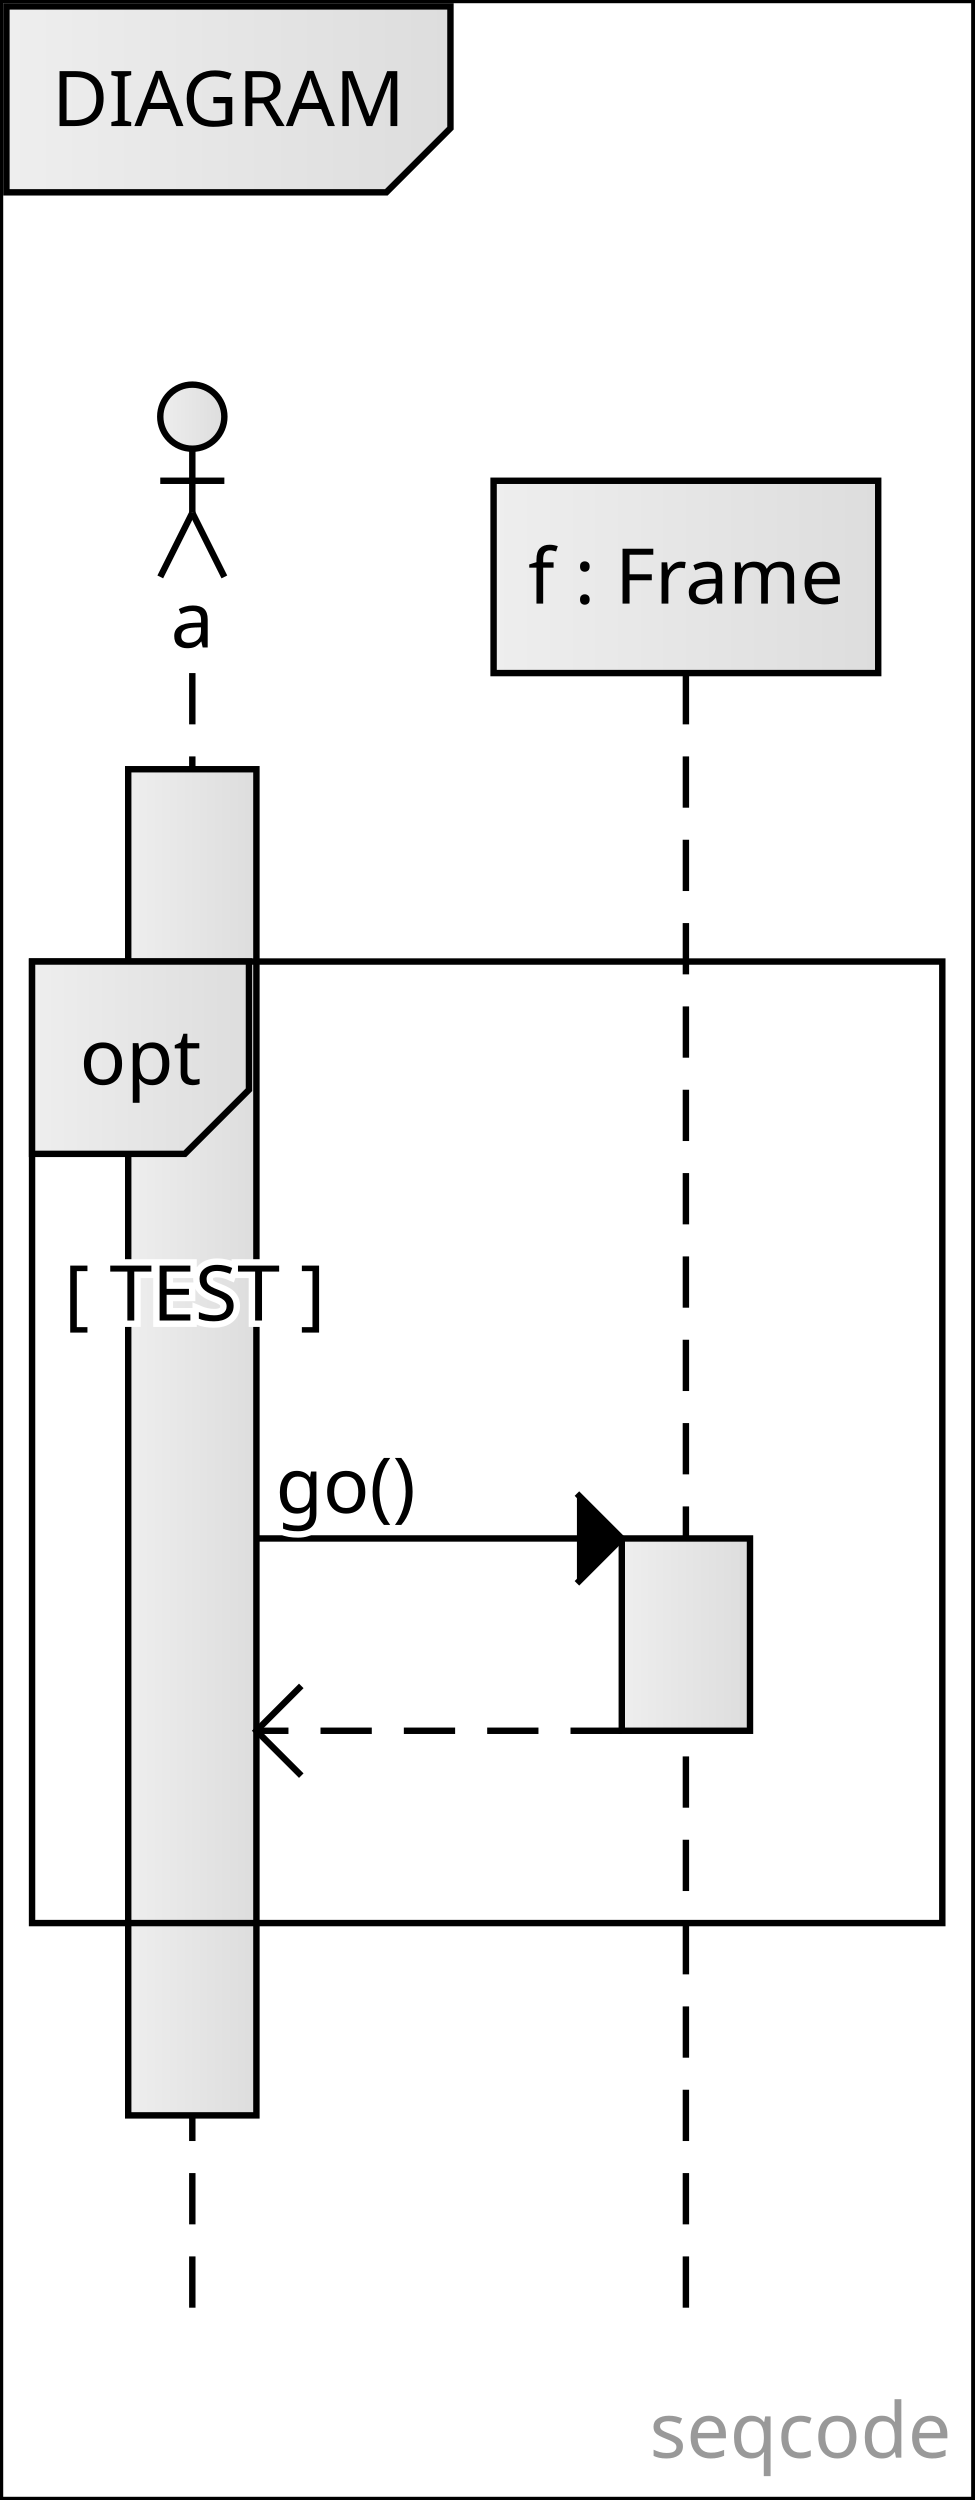
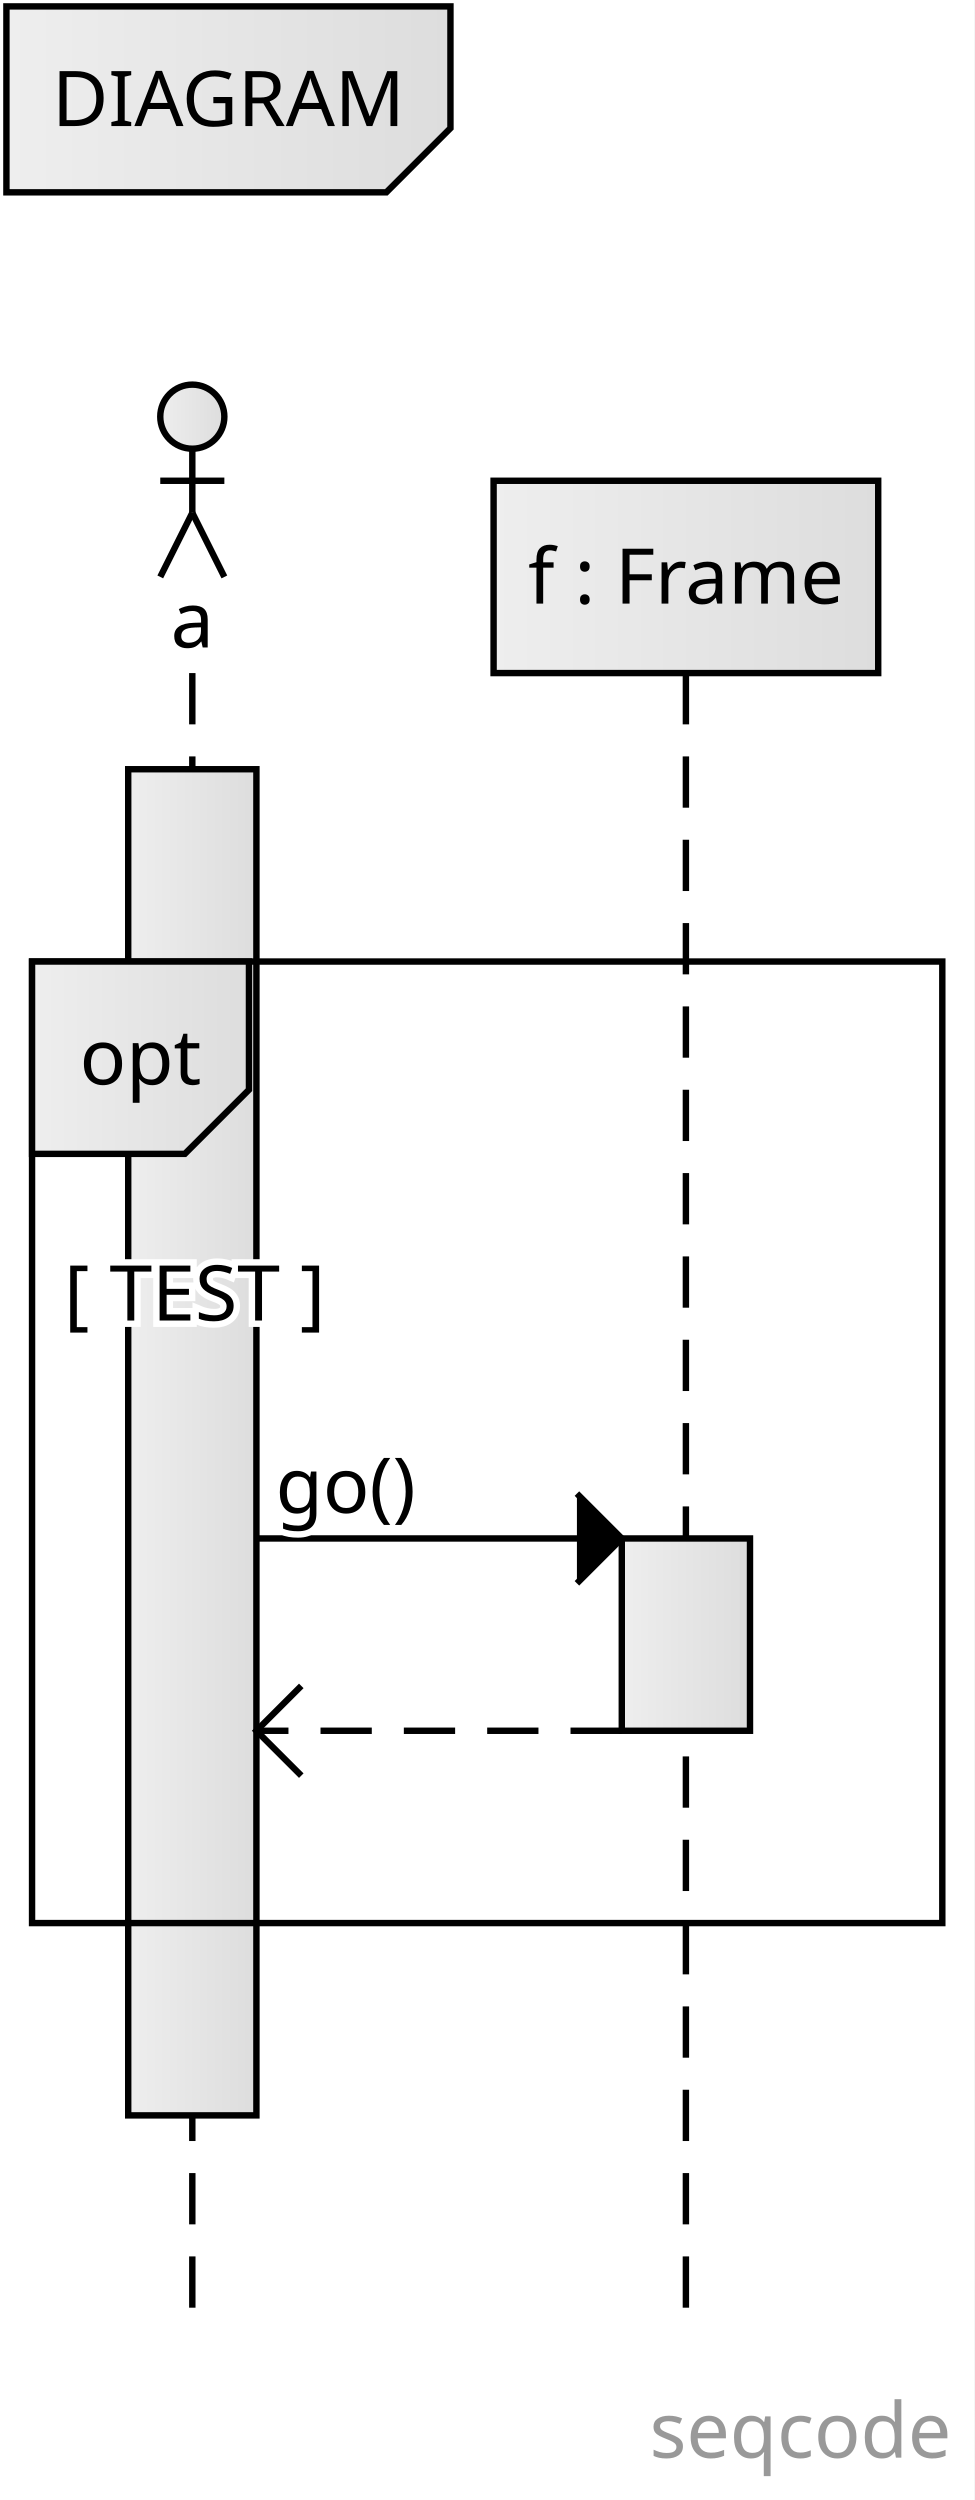
<svg xmlns="http://www.w3.org/2000/svg" version="1.1" width="152" height="390" viewBox="0 0 152 390">
  <rect width="150" height="388" x="1" y="1" fill="transparent" stroke-width="1" stroke="black" />
  <defs>
    <linearGradient id="SvgjsLinearGradient1002">
      <stop stop-color="#eeeeee" offset="0" />
      <stop stop-color="#dddddd" offset="1" />
    </linearGradient>
    <linearGradient x1="0" y1="0" x2="1" y2="1">
      <stop stop-color="#fffda1" offset="0" />
      <stop stop-color="#ffeb5b" offset="1" />
    </linearGradient>
    <text id="seqcode">frame(DIAGRAM) {
  a: actor
  f: Frame

  opt(TEST) {
    f.go()
  }
}</text>
  </defs>
-   <rect width="152" height="390" fill="white" stroke-width="1" stroke="black" />
+   <rect width="152" height="390" fill="white" />
  <a href="https://seqcode.app" target="_blank">
    <text text-anchor="end" font-size="12" font-weight="100" font-family="sans-serif" fill="#999999" x="148.4" y="383.4">seqcode </text>
  </a>
  <line x1="30" y1="105" x2="30" y2="360" stroke-dasharray="8 5" stroke-width="1" stroke="black" />
  <line x1="107" y1="105" x2="107" y2="360" stroke-dasharray="8 5" stroke-width="1" stroke="black" />
  <g transform="matrix(1,0,0,1,0,0)">
    <rect width="20" height="210" x="20" y="120" fill="url(#SvgjsLinearGradient1002)" stroke-width="1" stroke="black" />
  </g>
  <g transform="matrix(1,0,0,1,0,0)">
    <rect width="20" height="30" x="97" y="240" fill="url(#SvgjsLinearGradient1002)" stroke-width="1" stroke="black" />
  </g>
  <line x1="40" y1="240" x2="97" y2="240" stroke-width="1" stroke="black" />
  <g>
    <text text-anchor="start" font-size="12" font-weight="100" font-family="sans-serif" stroke-width="2" stroke="white" x="43" y="236">go()</text>
    <text text-anchor="start" font-size="12" font-weight="100" font-family="sans-serif" fill="black" x="43" y="236">go()</text>
  </g>
  <polyline points="90,233 97,240 90,247" fill="black" stroke-width="1" stroke="black" />
  <line x1="97" y1="270" x2="40" y2="270" stroke-dasharray="8 5" stroke-width="1" stroke="black" />
  <g>
    <text text-anchor="end" font-size="12" font-weight="100" font-family="sans-serif" stroke-width="2" stroke="white" x="94" y="266" />
    <text text-anchor="end" font-size="12" font-weight="100" font-family="sans-serif" fill="black" x="94" y="266" />
  </g>
  <polyline points="47,263 40,270 47,277" fill="transparent" stroke-width="1" stroke="black" />
  <g transform="matrix(1,0,0,1,30,75)">
    <circle r="5" cx="0" cy="-10" fill="url(#SvgjsLinearGradient1002)" stroke-width="1" stroke="black" />
    <line x1="-5" y1="0" x2="5" y2="0" stroke-width="1" stroke="black" />
    <line x1="0" y1="-5" x2="0" y2="5" stroke-width="1" stroke="black" />
    <line x1="-5" y1="15" x2="0" y2="5" stroke-width="1" stroke="black" />
    <line x1="0" y1="5" x2="5" y2="15" stroke-width="1" stroke="black" />
  </g>
  <g>
    <text text-anchor="middle" font-size="12" font-weight="100" font-family="sans-serif" stroke-width="2" stroke="white" x="30" y="101">a</text>
    <text text-anchor="middle" font-size="12" font-weight="100" font-family="sans-serif" fill="black" x="30" y="101">a</text>
  </g>
  <g transform="matrix(1,0,0,1,0,0)">
    <rect width="60" height="30" x="77" y="75" fill="url(#SvgjsLinearGradient1002)" stroke-width="1" stroke="black" />
    <text x="107" y="90" dominant-baseline="middle" text-anchor="middle" font-size="12" font-weight="100" font-family="sans-serif" fill="black">f : Frame</text>
  </g>
  <rect width="142" height="150" x="5" y="150" fill="transparent" stroke-width="1" stroke="black" />
  <g transform="matrix(1,0,0,1,0,0)">
    <polygon points="5,150 5,180 28.838,180 38.838,170 38.838,150" fill="url(#SvgjsLinearGradient1002)" stroke-width="1" stroke="black" />
    <text x="21.919" y="165" dominant-baseline="middle" text-anchor="middle" font-size="12" font-weight="100" font-family="sans-serif" fill="black">opt</text>
  </g>
  <g>
    <text text-anchor="start" font-size="12" font-weight="100" font-family="sans-serif" stroke-width="2" stroke="white" x="10" y="206">[ TEST ]</text>
    <text text-anchor="start" font-size="12" font-weight="100" font-family="sans-serif" fill="black" x="10" y="206">[ TEST ]</text>
  </g>
  <g transform="matrix(1,0,0,1,0,0)">
    <polygon points="1,1 1,30 60.27,30 70.27,20 70.27,1" fill="url(#SvgjsLinearGradient1002)" stroke-width="1" stroke="black" />
    <text x="35.635" y="15.5" dominant-baseline="middle" text-anchor="middle" font-size="12" font-weight="100" font-family="sans-serif" fill="black">DIAGRAM</text>
  </g>
</svg>
